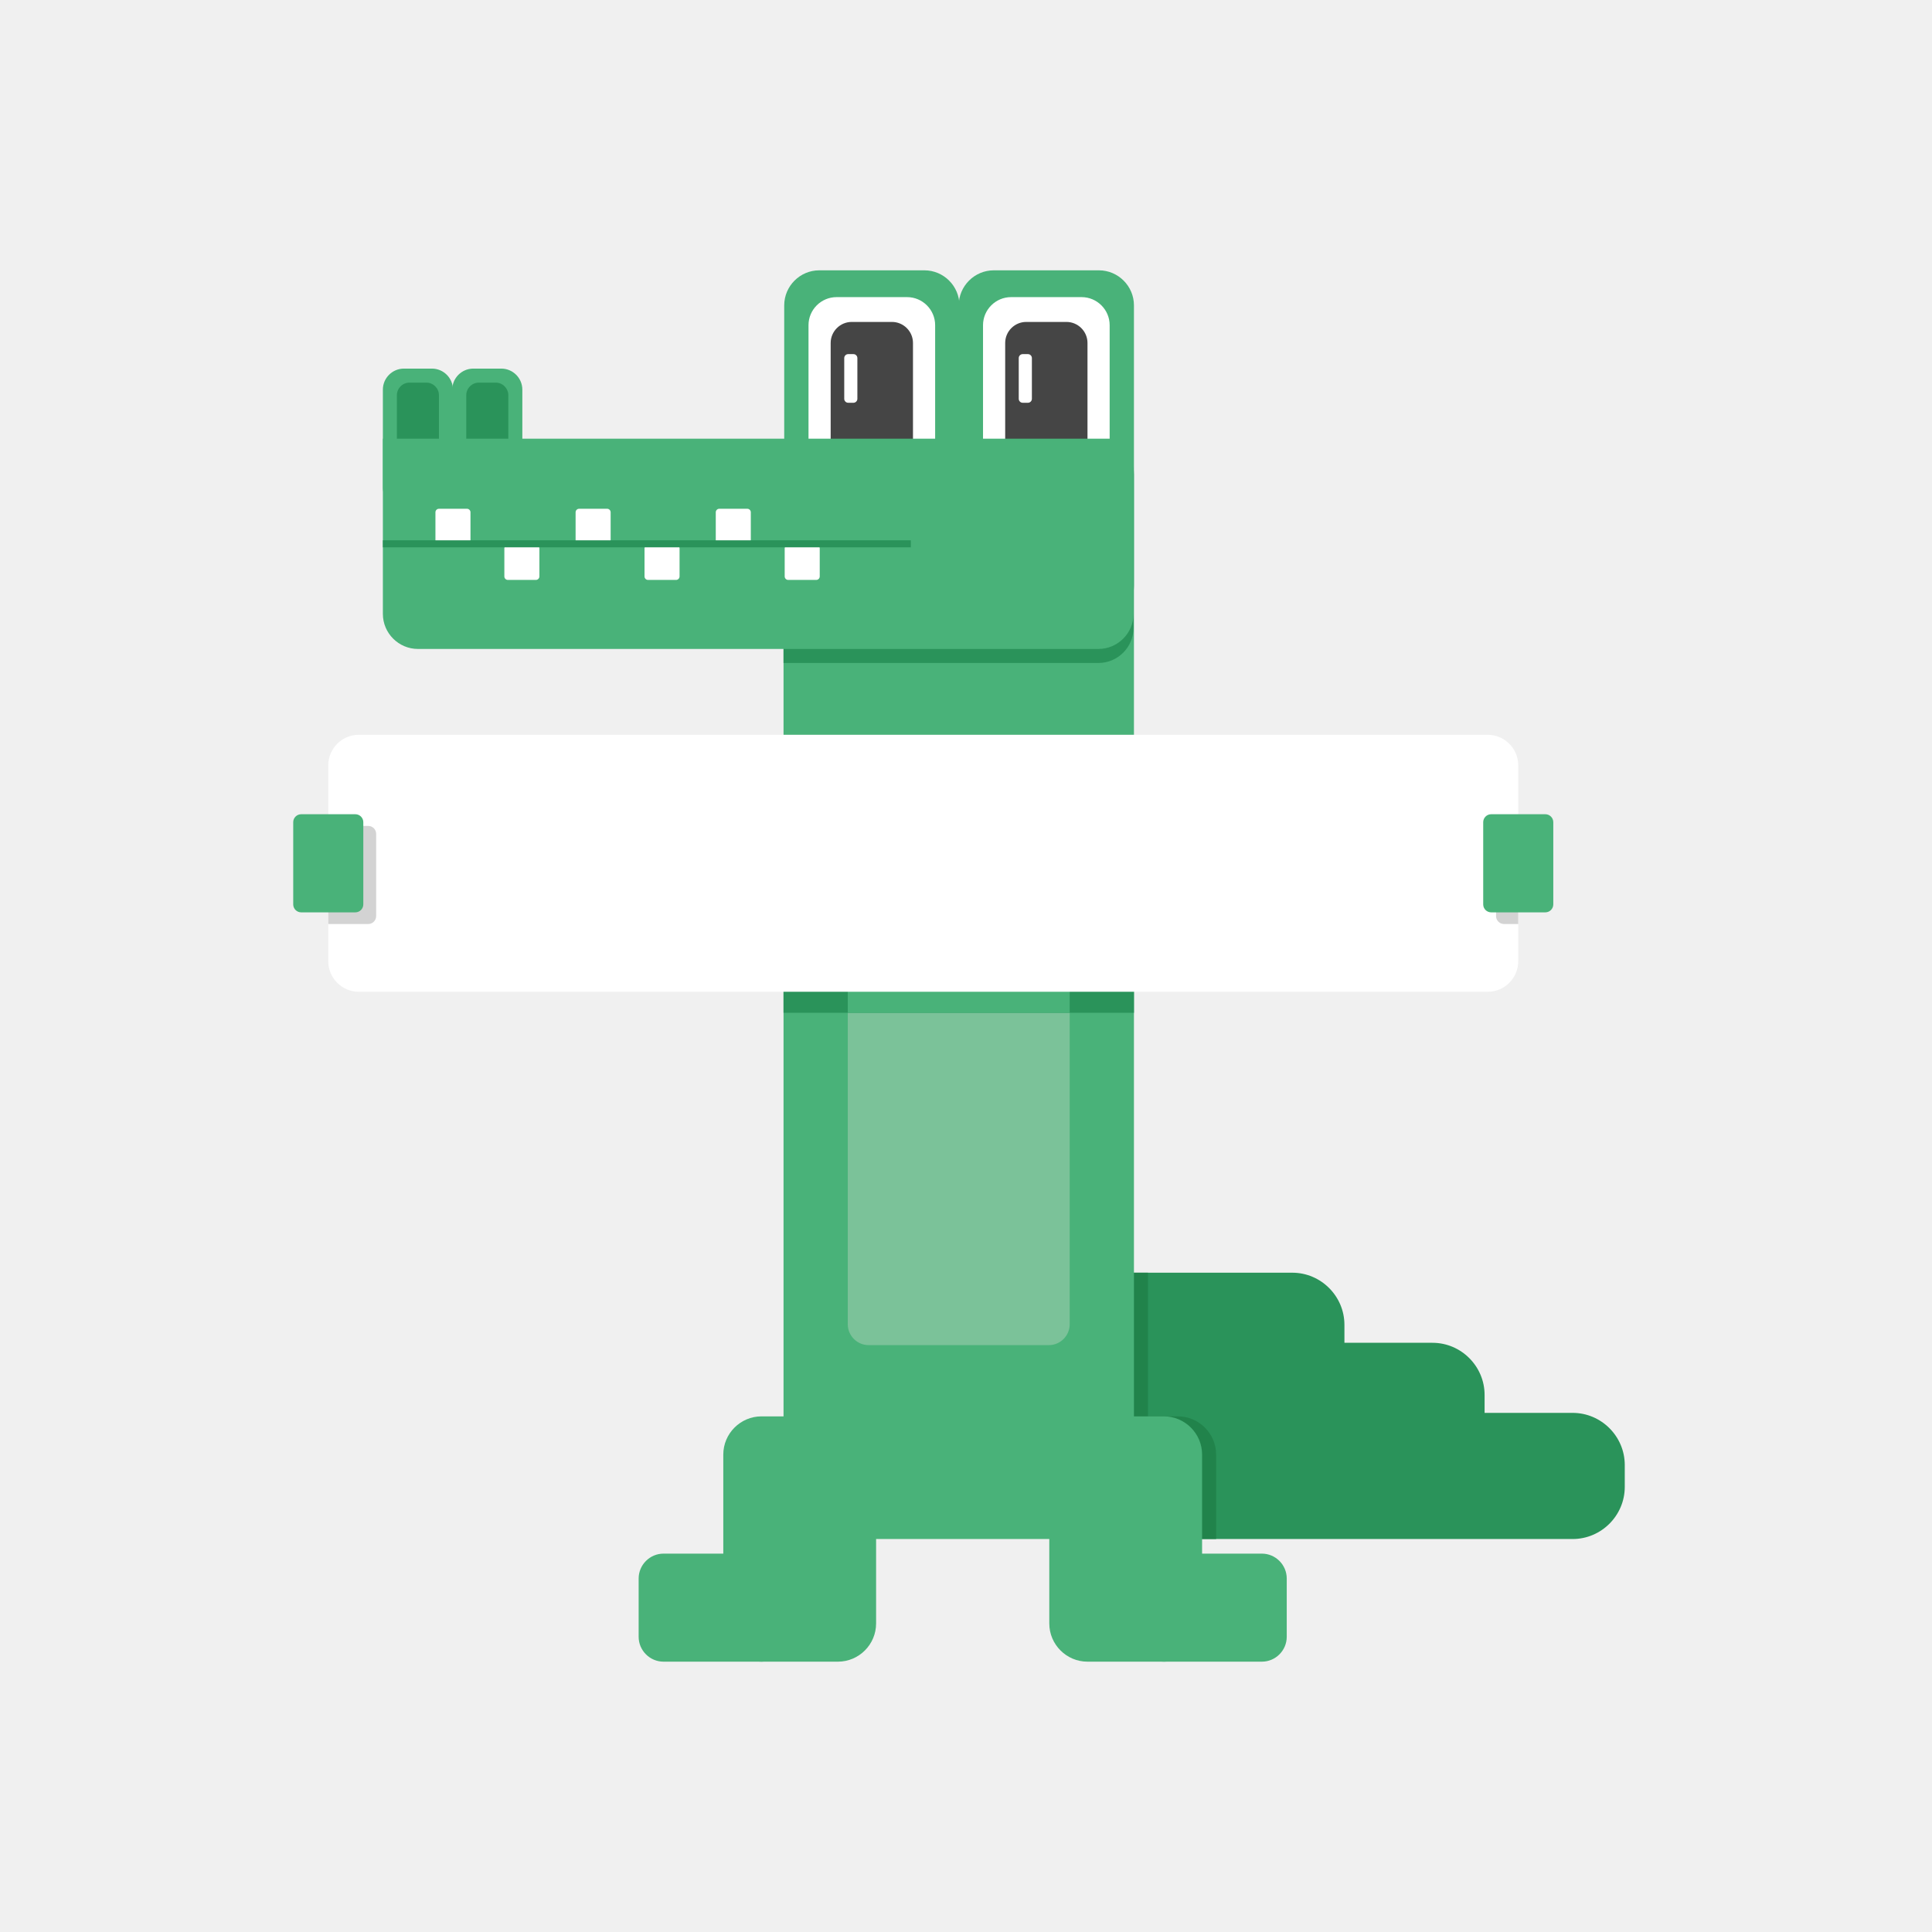
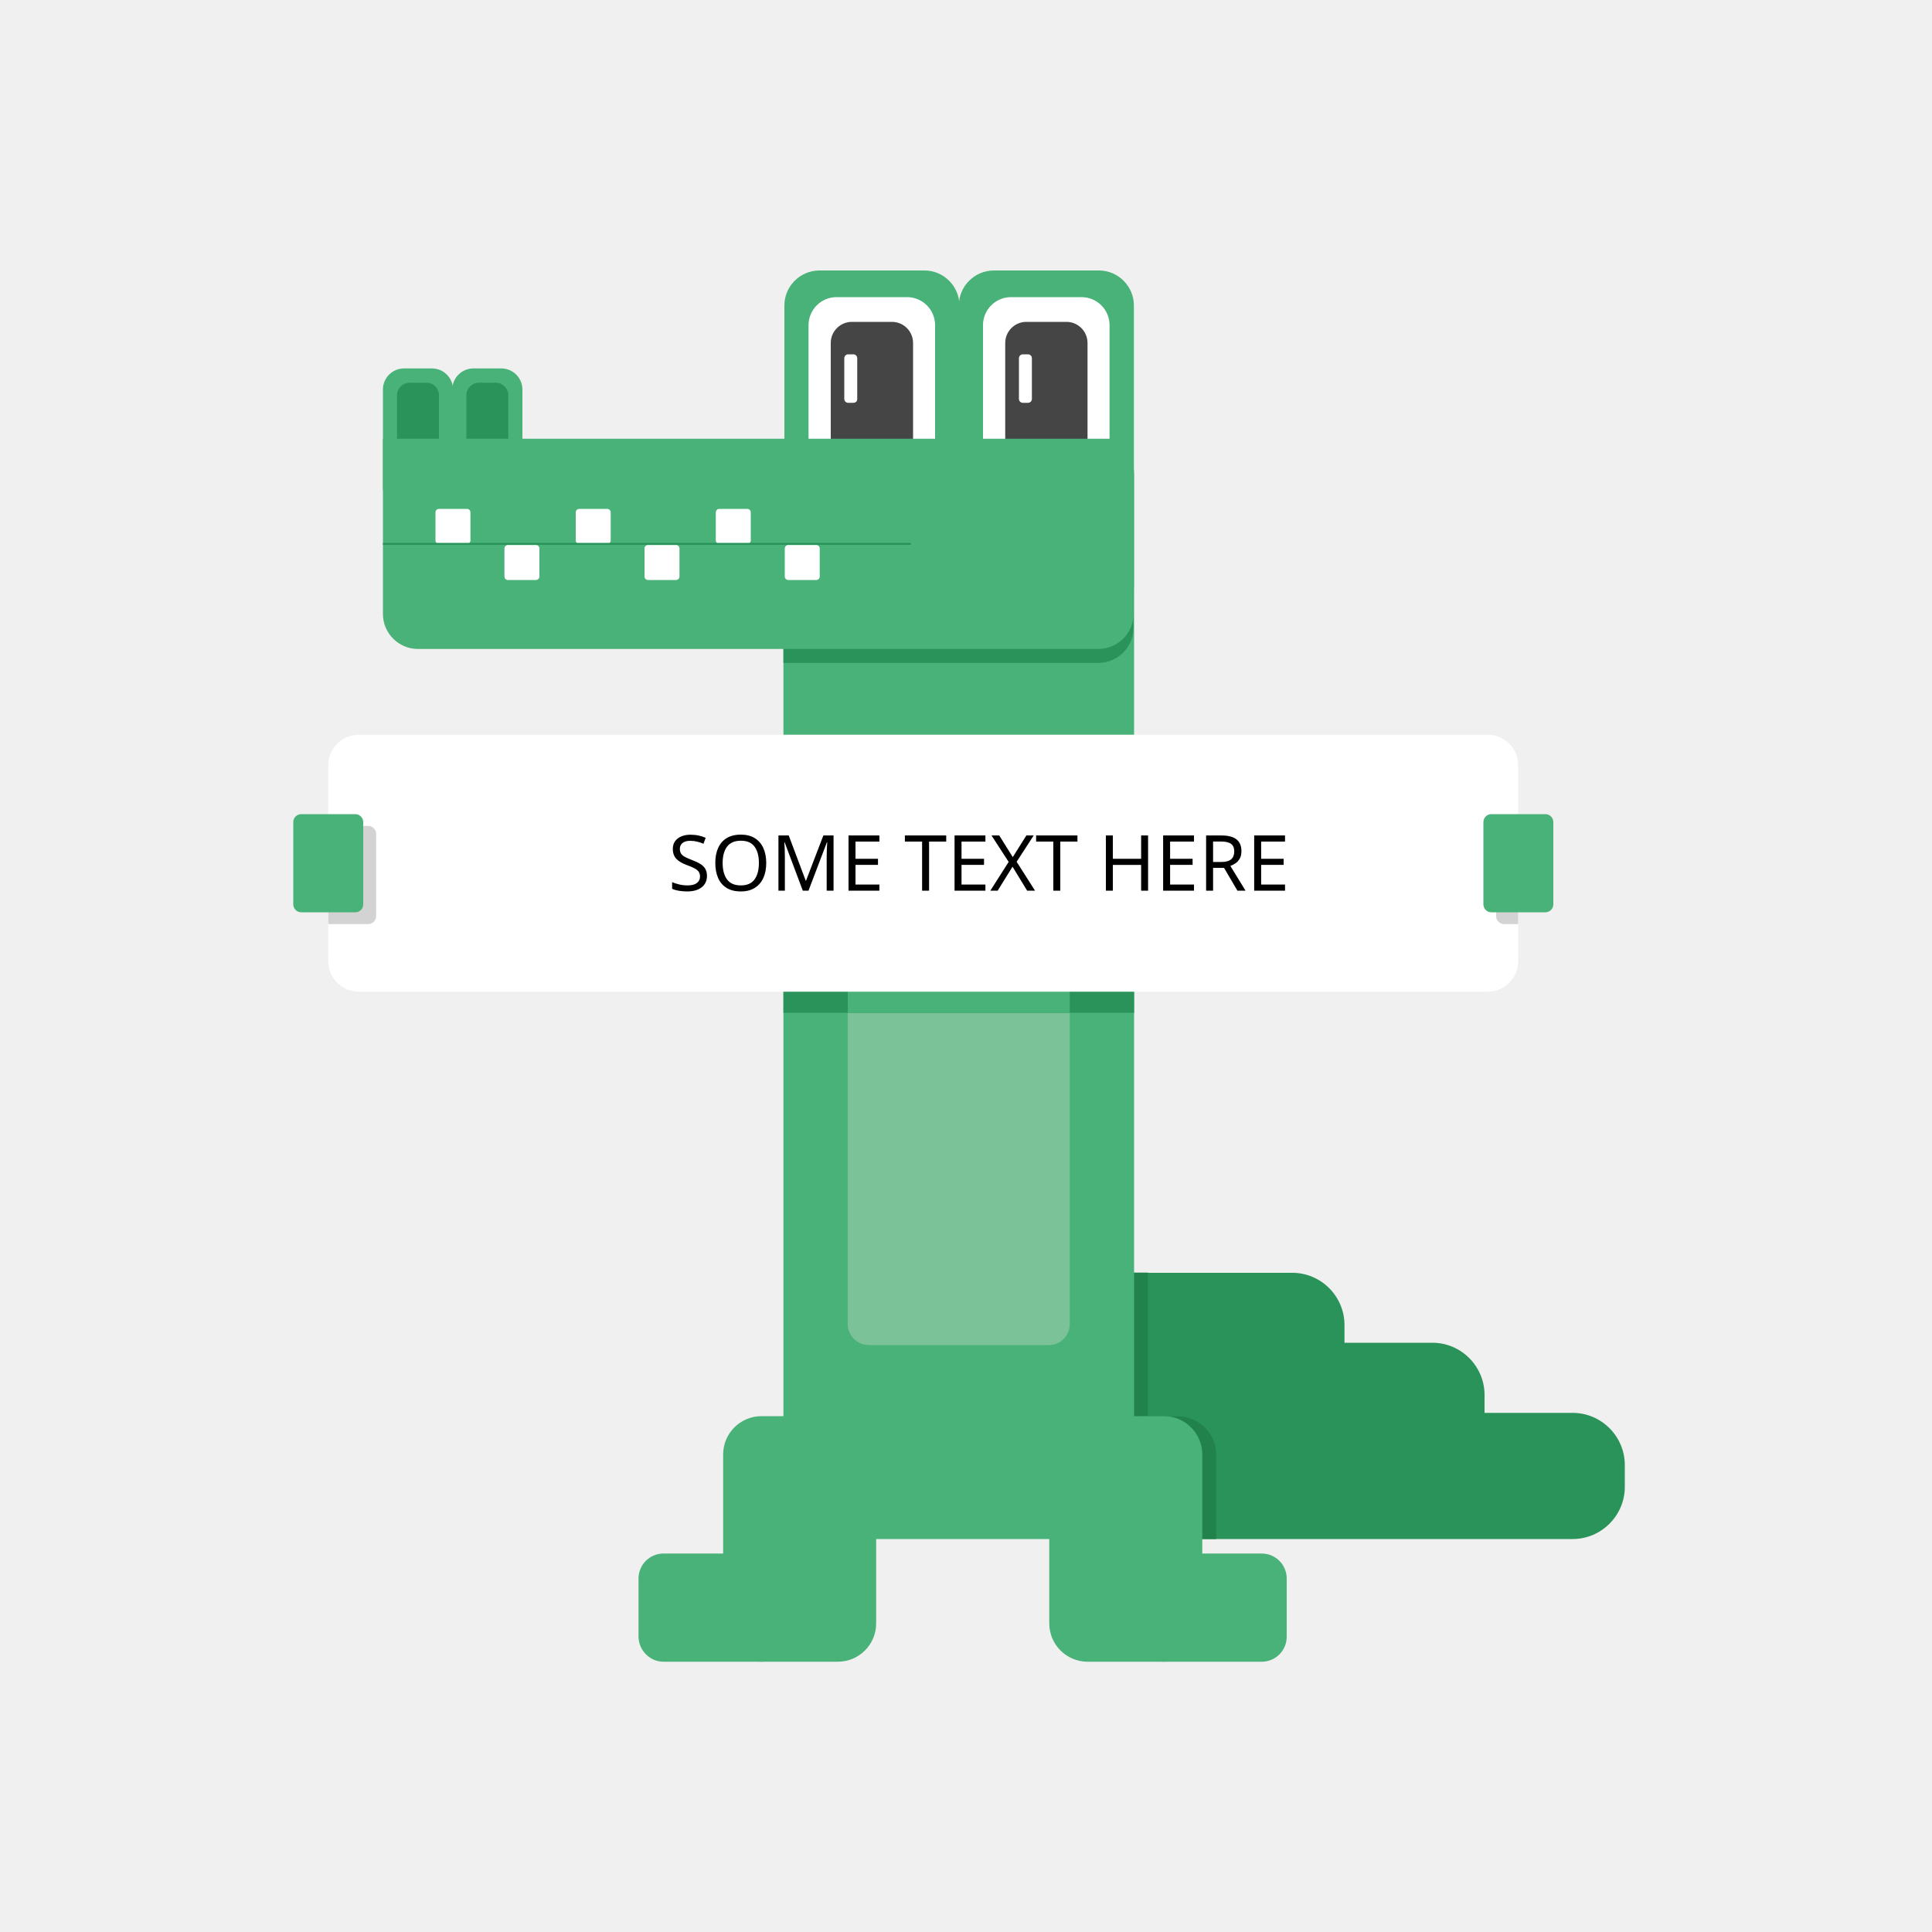
- <svg xmlns="http://www.w3.org/2000/svg" xmlns:xlink="http://www.w3.org/1999/xlink" version="1.0" id="Слой_1" x="0px" y="0px" viewBox="0 0 275.666 275.666" style="enable-background:new 0 0 275.666 275.666;" xml:space="preserve">
-   <style type="text/css">
- 	.st0{fill:#2A935A;}
- 	.st1{clip-path:url(#SVGID_1_);fill:#21834B;}
- 	.st2{fill:#49B279;}
- 	.st3{fill:#7BC299;}
- 	.st4{fill:#FFFFFF;}
- 	.st5{fill:#454545;}
- 	.st6{clip-path:url(#SVGID_2_);fill:#2A935A;}
- 	.st7{fill:none;stroke:#2A935A;stroke-miterlimit:10;}
- 	.st8{clip-path:url(#SVGID_3_);fill:#2A935A;}
- 	.st9{clip-path:url(#SVGID_4_);fill:#49B279;}
- 	.st10{clip-path:url(#SVGID_5_);fill:#D3D3D3;}
- </style>
-   <path class="st0" d="M231.828,212.155v-3.12c0-4.092-3.348-7.44-7.44-7.44h-64.183  c-4.092,0-7.44,3.348-7.44,7.44v3.12c0,4.092,3.348,7.44,7.44,7.44h64.183  C228.48,219.594,231.828,216.247,231.828,212.155z" />
-   <path class="st0" d="M211.828,202.155v-3.12c0-4.092-3.348-7.44-7.44-7.44h-64.183  c-4.092,0-7.44,3.348-7.44,7.44v3.12c0,4.092,3.348,7.44,7.44,7.44h64.183  C208.48,209.594,211.828,206.247,211.828,202.155z" />
-   <path class="st0" d="M191.828,192.155v-3.12c0-4.092-3.348-7.44-7.44-7.44h-64.183  c-4.092,0-7.44,3.348-7.44,7.44v3.12c0,4.092,3.348,7.44,7.44,7.44h64.183  C188.48,199.594,191.828,196.247,191.828,192.155z" />
+ <svg xmlns="http://www.w3.org/2000/svg" xmlns:xlink="http://www.w3.org/1999/xlink" version="1.1" id="Слой_1" x="0px" y="0px" viewBox="0 0 1000 1000" enable-background="new 0 0 1000 1000" xml:space="preserve">
+   <path fill="#2A935A" d="M841,769.6v-11.3c0-14.8-12.1-27-27-27H581.2c-14.8,0-27,12.1-27,27v11.3c0,14.8,12.1,27,27,27H814  C828.8,796.6,841,784.5,841,769.6z" />
+   <path fill="#2A935A" d="M768.4,733.3V722c0-14.8-12.1-27-27-27H508.6c-14.8,0-27,12.1-27,27v11.3c0,14.8,12.1,27,27,27h232.8  C756.3,760.3,768.4,748.2,768.4,733.3z" />
+   <path fill="#2A935A" d="M695.9,697.1v-11.3c0-14.8-12.1-27-27-27H436.1c-14.8,0-27,12.1-27,27v11.3c0,14.8,12.1,27,27,27h232.8  C683.7,724,695.9,711.9,695.9,697.1z" />
  <g>
-     <defs>
-       <path id="SVGID_11_" d="M226.388,201.594h-12.56v-2.56c0-4.092-3.348-7.44-7.44-7.44h-12.56    v-2.56c0-4.092-3.348-7.44-7.44-7.44H122.205c-4.092,0-7.44,3.348-7.44,7.44v3.12    c0,4.092,3.348,7.44,7.44,7.44h12.56v2.56c0,4.092,3.348,7.44,7.44,7.44h12.56    v2.56c0,4.092,3.348,7.44,7.44,7.44h64.183c4.092,0,7.44-3.348,7.44-7.44v-3.12    C233.828,204.942,230.48,201.594,226.388,201.594z" />
-     </defs>
-     <clipPath id="SVGID_1_">
-       <use xlink:href="#SVGID_11_" style="overflow:visible;" />
-     </clipPath>
-     <path class="st1" d="M182.047,221.678h-8.527V207.54c0-2.995-2.451-5.446-5.446-5.446h-4.277   V67.71c0-2.813-2.302-5.115-5.115-5.115h-39.769c-2.813,0-5.115,2.302-5.115,5.115v146.769   c0,2.813,2.302,5.115,5.115,5.115h32.806v12.054c0,2.995,2.451,5.446,5.446,5.446h10.91   c0.006,0,0.013-0.001,0.019-0.001c0.003,0,0.006,0.001,0.01,0.001h13.944   c1.953,0,3.551-1.598,3.551-3.551v-8.314C185.598,223.276,184,221.678,182.047,221.678z" />
+     <g>
+       <defs>
+         <path id="SVGID_1_" d="M821.2,731.3h-45.6V722c0-14.8-12.1-27-27-27h-45.6v-9.3c0-14.8-12.1-27-27-27H443.3     c-14.8,0-27,12.1-27,27v11.3c0,14.8,12.1,27,27,27h45.6v9.3c0,14.8,12.1,27,27,27h45.6v9.3c0,14.8,12.1,27,27,27h232.8     c14.8,0,27-12.1,27-27v-11.3C848.2,743.4,836.1,731.3,821.2,731.3z" />
+       </defs>
+       <clipPath id="SVGID_2_">
+         <use xlink:href="#SVGID_1_" overflow="visible" />
+       </clipPath>
+       <path clip-path="url(#SVGID_2_)" fill="#21834B" d="M660.4,804.2h-30.9v-51.3c0-10.9-8.9-19.8-19.8-19.8h-15.5V245.6    c0-10.2-8.4-18.6-18.6-18.6H431.4c-10.2,0-18.6,8.4-18.6,18.6V778c0,10.2,8.4,18.6,18.6,18.6h119v43.7c0,10.9,8.9,19.8,19.8,19.8    h39.6c0,0,0,0,0.1,0c0,0,0,0,0,0h50.6c7.1,0,12.9-5.8,12.9-12.9V817C673.3,810,667.5,804.2,660.4,804.2z" />
+     </g>
  </g>
-   <path id="Body" class="st2" d="M156.681,219.594h-39.769c-2.813,0-5.115-2.302-5.115-5.115V67.71  c0-2.813,2.302-5.115,5.115-5.115h39.769c2.813,0,5.115,2.302,5.115,5.115v146.769  C161.796,217.293,159.494,219.594,156.681,219.594z" />
-   <path class="st2" d="M119.559,237.094h-10.91c-2.995,0-5.446-2.451-5.446-5.446v-24.109  c0-2.995,2.451-5.446,5.446-5.446h10.91c2.995,0,5.446,2.451,5.446,5.446v24.109  C125.004,234.644,122.554,237.094,119.559,237.094z" />
-   <path class="st2" d="M94.676,237.094h13.944c1.953,0,3.551-1.598,3.551-3.551v-8.314  c0-1.953-1.598-3.551-3.551-3.551H94.676c-1.953,0-3.551,1.598-3.551,3.551v8.314  C91.125,235.497,92.723,237.094,94.676,237.094z" />
-   <path class="st2" d="M155.164,237.094h10.91c2.995,0,5.446-2.451,5.446-5.446v-24.109  c0-2.995-2.451-5.446-5.446-5.446h-10.91c-2.995,0-5.446,2.451-5.446,5.446v24.109  C149.718,234.644,152.169,237.094,155.164,237.094z" />
-   <path class="st2" d="M180.047,237.094h-13.944c-1.953,0-3.551-1.598-3.551-3.551v-8.314  c0-1.953,1.598-3.551,3.551-3.551h13.944c1.953,0,3.551,1.598,3.551,3.551v8.314  C183.598,235.497,182,237.094,180.047,237.094z" />
-   <path id="Tummy" class="st3" d="M149.652,191.928h-25.711c-1.638,0-2.978-1.34-2.978-2.978V110.906  c0-1.638,1.34-2.978,2.978-2.978h25.711c1.638,0,2.978,1.34,2.978,2.978v78.045  C152.63,190.588,151.29,191.928,149.652,191.928z" />
-   <path class="st2" d="M131.896,88.571h-15c-2.75,0-5-2.25-5-5v-40c0-2.75,2.25-5,5-5h15c2.75,0,5,2.25,5,5v40  C136.896,86.321,134.646,88.571,131.896,88.571z" />
-   <path class="st4" d="M129.43,82.747H119.362c-2.2,0-4-1.8-4-4V46.395c0-2.2,1.8-4,4-4h10.068  c2.2,0,4,1.8,4,4v32.352C133.43,80.947,131.63,82.747,129.43,82.747z" />
-   <path class="st5" d="M127.268,77.208h-5.744c-1.65,0-3-1.35-3-3v-25.273c0-1.65,1.35-3,3-3h5.744  c1.65,0,3,1.35,3,3v25.273C130.268,75.858,128.918,77.208,127.268,77.208z" />
-   <path class="st4" d="M121.769,57.469h-0.745c-0.311,0-0.565-0.254-0.565-0.565v-5.813  c0-0.311,0.254-0.565,0.565-0.565h0.745c0.311,0,0.565,0.254,0.565,0.565v5.813  C122.334,57.215,122.08,57.469,121.769,57.469z" />
-   <path class="st2" d="M156.796,88.571h-15c-2.75,0-5-2.25-5-5v-40c0-2.75,2.25-5,5-5h15c2.75,0,5,2.25,5,5v40  C161.796,86.321,159.546,88.571,156.796,88.571z" />
-   <path class="st4" d="M154.33,82.747h-10.068c-2.2,0-4-1.8-4-4V46.395c0-2.2,1.8-4,4-4h10.068  c2.2,0,4,1.8,4,4v32.352C158.33,80.947,156.53,82.747,154.33,82.747z" />
-   <path class="st5" d="M152.168,77.208h-5.744c-1.65,0-3-1.35-3-3v-25.273c0-1.65,1.35-3,3-3h5.744  c1.65,0,3,1.35,3,3v25.273C155.168,75.858,153.818,77.208,152.168,77.208z" />
-   <path class="st4" d="M146.669,57.469h-0.745c-0.311,0-0.565-0.254-0.565-0.565v-5.813  c0-0.311,0.254-0.565,0.565-0.565h0.745c0.311,0,0.565,0.254,0.565,0.565v5.813  C147.234,57.215,146.98,57.469,146.669,57.469z" />
-   <path class="st2" d="M61.63,72.594h-4c-1.65,0-3-1.35-3-3v-14c0-1.65,1.35-3,3-3h4  c1.65,0,3,1.35,3,3v14C64.63,71.244,63.28,72.594,61.63,72.594z" />
-   <path class="st0" d="M60.83,66.594h-2.4c-0.99,0-1.8-0.81-1.8-1.8v-8.4  c0-0.99,0.81-1.8,1.8-1.8h2.4c0.99,0,1.8,0.81,1.8,1.8v8.4  C62.63,65.784,61.82,66.594,60.83,66.594z" />
-   <path class="st2" d="M71.529,72.594h-4c-1.65,0-3-1.35-3-3v-14c0-1.65,1.35-3,3-3h4  c1.65,0,3,1.35,3,3v14C74.529,71.244,73.179,72.594,71.529,72.594z" />
-   <path class="st0" d="M70.729,66.594h-2.4c-0.99,0-1.8-0.81-1.8-1.8v-8.4  c0-0.99,0.81-1.8,1.8-1.8h2.4c0.99,0,1.8,0.81,1.8,1.8v8.4  C72.529,65.784,71.719,66.594,70.729,66.594z" />
+   <path id="Body" fill="#49B279" d="M568.4,796.6H424.1c-10.2,0-18.6-8.4-18.6-18.6V245.6c0-10.2,8.4-18.6,18.6-18.6h144.3  c10.2,0,18.6,8.4,18.6,18.6V778C586.9,788.2,578.6,796.6,568.4,796.6z" />
+   <path fill="#49B279" d="M433.7,860.1h-39.6c-10.9,0-19.8-8.9-19.8-19.8v-87.5c0-10.9,8.9-19.8,19.8-19.8h39.6  c10.9,0,19.8,8.9,19.8,19.8v87.5C453.5,851.2,444.6,860.1,433.7,860.1z" />
+   <path fill="#49B279" d="M343.4,860.1H394c7.1,0,12.9-5.8,12.9-12.9V817c0-7.1-5.8-12.9-12.9-12.9h-50.6c-7.1,0-12.9,5.8-12.9,12.9  v30.2C330.6,854.3,336.4,860.1,343.4,860.1z" />
+   <path fill="#49B279" d="M562.9,860.1h39.6c10.9,0,19.8-8.9,19.8-19.8v-87.5c0-10.9-8.9-19.8-19.8-19.8h-39.6  c-10.9,0-19.8,8.9-19.8,19.8v87.5C543.1,851.2,552,860.1,562.9,860.1z" />
+   <path fill="#49B279" d="M653.1,860.1h-50.6c-7.1,0-12.9-5.8-12.9-12.9V817c0-7.1,5.8-12.9,12.9-12.9h50.6c7.1,0,12.9,5.8,12.9,12.9  v30.2C666,854.3,660.2,860.1,653.1,860.1z" />
+   <path id="Tummy" fill="#7BC299" d="M542.9,696.2h-93.3c-5.9,0-10.8-4.9-10.8-10.8V402.3c0-5.9,4.9-10.8,10.8-10.8h93.3  c5.9,0,10.8,4.9,10.8,10.8v283.1C553.7,691.4,548.8,696.2,542.9,696.2z" />
+   <path fill="#49B279" d="M478.5,321.3h-54.4c-10,0-18.1-8.2-18.1-18.1V158.1c0-10,8.2-18.1,18.1-18.1h54.4c10,0,18.1,8.2,18.1,18.1  v145.1C496.6,313.1,488.4,321.3,478.5,321.3z" />
+   <path fill="#FFFFFF" d="M469.5,300.2H433c-8,0-14.5-6.5-14.5-14.5V168.3c0-8,6.5-14.5,14.5-14.5h36.5c8,0,14.5,6.5,14.5,14.5v117.4  C484,293.6,477.5,300.2,469.5,300.2z" />
+   <path fill="#454545" d="M461.7,280.1h-20.8c-6,0-10.9-4.9-10.9-10.9v-91.7c0-6,4.9-10.9,10.9-10.9h20.8c6,0,10.9,4.9,10.9,10.9v91.7  C472.6,275.2,467.7,280.1,461.7,280.1z" />
+   <path fill="#FFFFFF" d="M441.7,208.5H439c-1.1,0-2-0.9-2-2v-21.1c0-1.1,0.9-2,2-2h2.7c1.1,0,2,0.9,2,2v21.1  C443.8,207.6,442.9,208.5,441.7,208.5z" />
+   <path fill="#49B279" d="M568.8,321.3h-54.4c-10,0-18.1-8.2-18.1-18.1V158.1c0-10,8.2-18.1,18.1-18.1h54.4c10,0,18.1,8.2,18.1,18.1  v145.1C586.9,313.1,578.8,321.3,568.8,321.3z" />
+   <path fill="#FFFFFF" d="M559.8,300.2h-36.5c-8,0-14.5-6.5-14.5-14.5V168.3c0-8,6.5-14.5,14.5-14.5h36.5c8,0,14.5,6.5,14.5,14.5  v117.4C574.4,293.6,567.8,300.2,559.8,300.2z" />
+   <path fill="#454545" d="M552,280.1h-20.8c-6,0-10.9-4.9-10.9-10.9v-91.7c0-6,4.9-10.9,10.9-10.9H552c6,0,10.9,4.9,10.9,10.9v91.7  C562.9,275.2,558,280.1,552,280.1z" />
+   <path fill="#FFFFFF" d="M532.1,208.5h-2.7c-1.1,0-2-0.9-2-2v-21.1c0-1.1,0.9-2,2-2h2.7c1.1,0,2,0.9,2,2v21.1  C534.1,207.6,533.2,208.5,532.1,208.5z" />
+   <path fill="#49B279" d="M223.6,263.3h-14.5c-6,0-10.9-4.9-10.9-10.9v-50.8c0-6,4.9-10.9,10.9-10.9h14.5c6,0,10.9,4.9,10.9,10.9v50.8  C234.4,258.4,229.6,263.3,223.6,263.3z" />
+   <path fill="#2A935A" d="M220.7,241.6H212c-3.6,0-6.5-2.9-6.5-6.5v-30.5c0-3.6,2.9-6.5,6.5-6.5h8.7c3.6,0,6.5,2.9,6.5,6.5V235  C227.2,238.6,224.3,241.6,220.7,241.6z" />
+   <path fill="#49B279" d="M259.5,263.3H245c-6,0-10.9-4.9-10.9-10.9v-50.8c0-6,4.9-10.9,10.9-10.9h14.5c6,0,10.9,4.9,10.9,10.9v50.8  C270.4,258.4,265.5,263.3,259.5,263.3z" />
+   <path fill="#2A935A" d="M256.6,241.6h-8.7c-3.6,0-6.5-2.9-6.5-6.5v-30.5c0-3.6,2.9-6.5,6.5-6.5h8.7c3.6,0,6.5,2.9,6.5,6.5V235  C263.1,238.6,260.2,241.6,256.6,241.6z" />
  <g id="Face_Shadow">
-     <defs>
-       <path id="SVGID_13_" d="M156.681,219.594h-39.769c-2.813,0-5.115-2.302-5.115-5.115V67.71    c0-2.813,2.302-5.115,5.115-5.115h39.769c2.813,0,5.115,2.302,5.115,5.115v146.769    C161.796,217.293,159.494,219.594,156.681,219.594z" />
-     </defs>
-     <clipPath id="SVGID_2_">
-       <use xlink:href="#SVGID_13_" style="overflow:visible;" />
-     </clipPath>
-     <path class="st6" d="M156.735,94.594H59.63c-2.75,0-5-2.25-5-5v-25h107.105v25   C161.735,92.344,159.485,94.594,156.735,94.594z" />
+     <g>
+       <defs>
+         <path id="SVGID_3_" d="M568.4,796.6H424.1c-10.2,0-18.6-8.4-18.6-18.6V245.6c0-10.2,8.4-18.6,18.6-18.6h144.3     c10.2,0,18.6,8.4,18.6,18.6V778C586.9,788.2,578.6,796.6,568.4,796.6z" />
+       </defs>
+       <clipPath id="SVGID_4_">
+         <use xlink:href="#SVGID_3_" overflow="visible" />
+       </clipPath>
+       <path clip-path="url(#SVGID_4_)" fill="#2A935A" d="M568.6,343.1H216.3c-10,0-18.1-8.2-18.1-18.1v-90.7h388.5V325    C586.7,335,578.5,343.1,568.6,343.1z" />
+     </g>
  </g>
-   <path id="Face" class="st2" d="M156.735,92.594H59.63c-2.75,0-5-2.25-5-5v-25h107.105v25  C161.735,90.344,159.485,92.594,156.735,92.594z" />
-   <path class="st4" d="M66.63,77.594h-4c-0.275,0-0.5-0.225-0.5-0.5v-4c0-0.275,0.225-0.5,0.5-0.5h4  c0.275,0,0.5,0.225,0.5,0.5v4C67.13,77.369,66.905,77.594,66.63,77.594z" />
-   <path class="st4" d="M86.629,77.594h-4c-0.275,0-0.5-0.225-0.5-0.5v-4c0-0.275,0.225-0.5,0.5-0.5h4  c0.275,0,0.5,0.225,0.5,0.5v4C87.129,77.369,86.904,77.594,86.629,77.594z" />
-   <path class="st4" d="M106.629,77.594h-4c-0.275,0-0.5-0.225-0.5-0.5v-4c0-0.275,0.225-0.5,0.5-0.5h4  c0.275,0,0.5,0.225,0.5,0.5v4C107.129,77.369,106.904,77.594,106.629,77.594z" />
-   <path class="st4" d="M76.463,82.747h-4c-0.275,0-0.5-0.225-0.5-0.5v-4c0-0.275,0.225-0.5,0.5-0.5h4  c0.275,0,0.5,0.225,0.5,0.5v4C76.963,82.522,76.738,82.747,76.463,82.747z" />
-   <path class="st4" d="M96.463,82.747h-4c-0.275,0-0.5-0.225-0.5-0.5v-4c0-0.275,0.225-0.5,0.5-0.5h4  c0.275,0,0.5,0.225,0.5,0.5v4C96.963,82.522,96.738,82.747,96.463,82.747z" />
-   <path class="st4" d="M116.463,82.747h-4c-0.275,0-0.5-0.225-0.5-0.5v-4c0-0.275,0.225-0.5,0.5-0.5h4  c0.275,0,0.5,0.225,0.5,0.5v4C116.963,82.522,116.738,82.747,116.463,82.747z" />
-   <line id="Mouth" class="st7" x1="54.63" y1="77.594" x2="129.963" y2="77.594" />
+   <path id="Face" fill="#49B279" d="M568.6,335.9H216.3c-10,0-18.1-8.2-18.1-18.1v-90.7h388.5v90.7  C586.7,327.7,578.5,335.9,568.6,335.9z" />
+   <path fill="#FFFFFF" d="M241.7,281.5h-14.5c-1,0-1.8-0.8-1.8-1.8v-14.5c0-1,0.8-1.8,1.8-1.8h14.5c1,0,1.8,0.8,1.8,1.8v14.5  C243.5,280.7,242.7,281.5,241.7,281.5z" />
+   <path fill="#FFFFFF" d="M314.3,281.5h-14.5c-1,0-1.8-0.8-1.8-1.8v-14.5c0-1,0.8-1.8,1.8-1.8h14.5c1,0,1.8,0.8,1.8,1.8v14.5  C316.1,280.7,315.3,281.5,314.3,281.5z" />
+   <path fill="#FFFFFF" d="M386.8,281.5h-14.5c-1,0-1.8-0.8-1.8-1.8v-14.5c0-1,0.8-1.8,1.8-1.8h14.5c1,0,1.8,0.8,1.8,1.8v14.5  C388.6,280.7,387.8,281.5,386.8,281.5z" />
+   <path fill="#FFFFFF" d="M277.4,300.2h-14.5c-1,0-1.8-0.8-1.8-1.8v-14.5c0-1,0.8-1.8,1.8-1.8h14.5c1,0,1.8,0.8,1.8,1.8v14.5  C279.2,299.4,278.4,300.2,277.4,300.2z" />
+   <path fill="#FFFFFF" d="M349.9,300.2h-14.5c-1,0-1.8-0.8-1.8-1.8v-14.5c0-1,0.8-1.8,1.8-1.8h14.5c1,0,1.8,0.8,1.8,1.8v14.5  C351.7,299.4,350.9,300.2,349.9,300.2z" />
+   <path fill="#FFFFFF" d="M422.5,300.2H408c-1,0-1.8-0.8-1.8-1.8v-14.5c0-1,0.8-1.8,1.8-1.8h14.5c1,0,1.8,0.8,1.8,1.8v14.5  C424.3,299.4,423.5,300.2,422.5,300.2z" />
+   <line id="Mouth" fill="none" stroke="#2A935A" stroke-miterlimit="10" x1="198.2" y1="281.5" x2="471.5" y2="281.5" />
  <g>
-     <defs>
-       <path id="SVGID_15_" d="M156.681,224.594h-39.769c-2.813,0-5.115-2.302-5.115-5.115V72.71    c0-2.813,2.302-5.115,5.115-5.115h39.769c2.813,0,5.115,2.302,5.115,5.115v146.769    C161.796,222.293,159.494,224.594,156.681,224.594z" />
-     </defs>
-     <clipPath id="SVGID_3_">
-       <use xlink:href="#SVGID_15_" style="overflow:visible;" />
-     </clipPath>
-     <path class="st8" d="M212.274,144.511H51.194c-2.396,0-4.356-1.96-4.356-4.356v-27.955   c0-2.396,1.96-4.356,4.356-4.356h161.079c2.396,0,4.356,1.96,4.356,4.356v27.955   C216.63,142.551,214.669,144.511,212.274,144.511z" />
+     <g>
+       <defs>
+         <path id="SVGID_5_" d="M568.4,814.7H424.1c-10.2,0-18.6-8.4-18.6-18.6V263.8c0-10.2,8.4-18.6,18.6-18.6h144.3     c10.2,0,18.6,8.4,18.6,18.6v532.4C586.9,806.4,578.6,814.7,568.4,814.7z" />
+       </defs>
+       <clipPath id="SVGID_6_">
+         <use xlink:href="#SVGID_5_" overflow="visible" />
+       </clipPath>
+       <path clip-path="url(#SVGID_6_)" fill="#2A935A" d="M770,524.2H185.7c-8.7,0-15.8-7.1-15.8-15.8V407c0-8.7,7.1-15.8,15.8-15.8H770    c8.7,0,15.8,7.1,15.8,15.8v101.4C785.8,517.1,778.7,524.2,770,524.2z" />
+     </g>
  </g>
  <g>
-     <defs>
-       <path id="SVGID_17_" d="M149.652,196.928h-25.711c-1.638,0-2.978-1.34-2.978-2.978V115.906    c0-1.638,1.34-2.978,2.978-2.978h25.711c1.638,0,2.978,1.34,2.978,2.978v78.045    C152.63,195.588,151.29,196.928,149.652,196.928z" />
-     </defs>
-     <clipPath id="SVGID_4_">
-       <use xlink:href="#SVGID_17_" style="overflow:visible;" />
-     </clipPath>
-     <path class="st9" d="M212.274,144.511H51.194c-2.396,0-4.356-1.96-4.356-4.356v-27.955   c0-2.396,1.96-4.356,4.356-4.356h161.079c2.396,0,4.356,1.96,4.356,4.356v27.955   C216.63,142.551,214.669,144.511,212.274,144.511z" />
+     <g>
+       <defs>
+         <path id="SVGID_7_" d="M542.9,714.4h-93.3c-5.9,0-10.8-4.9-10.8-10.8V420.5c0-5.9,4.9-10.8,10.8-10.8h93.3     c5.9,0,10.8,4.9,10.8,10.8v283.1C553.7,709.5,548.8,714.4,542.9,714.4z" />
+       </defs>
+       <clipPath id="SVGID_8_">
+         <use xlink:href="#SVGID_7_" overflow="visible" />
+       </clipPath>
+       <path clip-path="url(#SVGID_8_)" fill="#49B279" d="M770,524.2H185.7c-8.7,0-15.8-7.1-15.8-15.8V407c0-8.7,7.1-15.8,15.8-15.8H770    c8.7,0,15.8,7.1,15.8,15.8v101.4C785.8,517.1,778.7,524.2,770,524.2z" />
+     </g>
  </g>
-   <path class="st4" d="M212.274,141.511H51.194c-2.396,0-4.356-1.96-4.356-4.356v-27.955  c0-2.396,1.96-4.356,4.356-4.356h161.079c2.396,0,4.356,1.96,4.356,4.356v27.955  C216.63,139.551,214.669,141.511,212.274,141.511z" />
+   <path fill="#FFFFFF" d="M770,513.3H185.7c-8.7,0-15.8-7.1-15.8-15.8V396.1c0-8.7,7.1-15.8,15.8-15.8H770c8.7,0,15.8,7.1,15.8,15.8  v101.4C785.8,506.2,778.7,513.3,770,513.3z" />
  <g>
-     <defs>
-       <path id="SVGID_19_" d="M212.274,141.511H51.194c-2.396,0-4.356-1.96-4.356-4.356v-27.955    c0-2.396,1.96-4.356,4.356-4.356h161.079c2.396,0,4.356,1.96,4.356,4.356v27.955    C216.63,139.551,214.669,141.511,212.274,141.511z" />
-     </defs>
-     <clipPath id="SVGID_5_">
-       <use xlink:href="#SVGID_19_" style="overflow:visible;" />
-     </clipPath>
-     <path class="st10" d="M52.537,131.844h-7.73c-0.624,0-1.135-0.511-1.135-1.135v-11.73   c0-0.624,0.511-1.135,1.135-1.135h7.73c0.624,0,1.135,0.511,1.135,1.135v11.73   C53.672,131.334,53.161,131.844,52.537,131.844z" />
-     <path class="st10" d="M222.328,131.844h-7.73c-0.624,0-1.135-0.511-1.135-1.135v-11.73   c0-0.624,0.511-1.135,1.135-1.135h7.73c0.624,0,1.135,0.511,1.135,1.135v11.73   C223.463,131.334,222.952,131.844,222.328,131.844z" />
+     <g>
+       <defs>
+         <path id="SVGID_9_" d="M770,513.3H185.7c-8.7,0-15.8-7.1-15.8-15.8V396.1c0-8.7,7.1-15.8,15.8-15.8H770c8.7,0,15.8,7.1,15.8,15.8     v101.4C785.8,506.2,778.7,513.3,770,513.3z" />
+       </defs>
+       <clipPath id="SVGID_10_">
+         <use xlink:href="#SVGID_9_" overflow="visible" />
+       </clipPath>
+       <path clip-path="url(#SVGID_10_)" fill="#D3D3D3" d="M190.6,478.3h-28c-2.3,0-4.1-1.9-4.1-4.1v-42.6c0-2.3,1.9-4.1,4.1-4.1h28    c2.3,0,4.1,1.9,4.1,4.1v42.6C194.7,476.4,192.8,478.3,190.6,478.3z" />
+     </g>
+     <g>
+       <defs>
+         <path id="SVGID_11_" d="M770,513.3H185.7c-8.7,0-15.8-7.1-15.8-15.8V396.1c0-8.7,7.1-15.8,15.8-15.8H770     c8.7,0,15.8,7.1,15.8,15.8v101.4C785.8,506.2,778.7,513.3,770,513.3z" />
+       </defs>
+       <clipPath id="SVGID_12_">
+         <use xlink:href="#SVGID_11_" overflow="visible" />
+       </clipPath>
+       <path clip-path="url(#SVGID_12_)" fill="#D3D3D3" d="M806.5,478.3h-28c-2.3,0-4.1-1.9-4.1-4.1v-42.6c0-2.3,1.9-4.1,4.1-4.1h28    c2.3,0,4.1,1.9,4.1,4.1v42.6C810.6,476.4,808.8,478.3,806.5,478.3z" />
+     </g>
  </g>
-   <path class="st2" d="M50.703,130.178h-7.73c-0.624,0-1.135-0.511-1.135-1.135v-11.73  c0-0.624,0.511-1.135,1.135-1.135h7.73c0.624,0,1.135,0.511,1.135,1.135v11.73  C51.838,129.667,51.327,130.178,50.703,130.178z" />
-   <path class="st2" d="M220.495,130.178h-7.73c-0.624,0-1.135-0.511-1.135-1.135v-11.73  c0-0.624,0.511-1.135,1.135-1.135h7.73c0.624,0,1.135,0.511,1.135,1.135v11.73  C221.63,129.667,221.119,130.178,220.495,130.178z" />
+   <path fill="#49B279" d="M183.9,472.2h-28c-2.3,0-4.1-1.9-4.1-4.1v-42.6c0-2.3,1.9-4.1,4.1-4.1h28c2.3,0,4.1,1.9,4.1,4.1v42.6  C188,470.4,186.2,472.2,183.9,472.2z" />
+   <path fill="#49B279" d="M799.9,472.2h-28c-2.3,0-4.1-1.9-4.1-4.1v-42.6c0-2.3,1.9-4.1,4.1-4.1h28c2.3,0,4.1,1.9,4.1,4.1v42.6  C804,470.4,802.1,472.2,799.9,472.2z" />
+   <text transform="matrix(1 0 0 1 345.8423 461)" font-family="'MyriadPro-Regular'" font-size="40">SOME TEXT HERE</text>
</svg>
